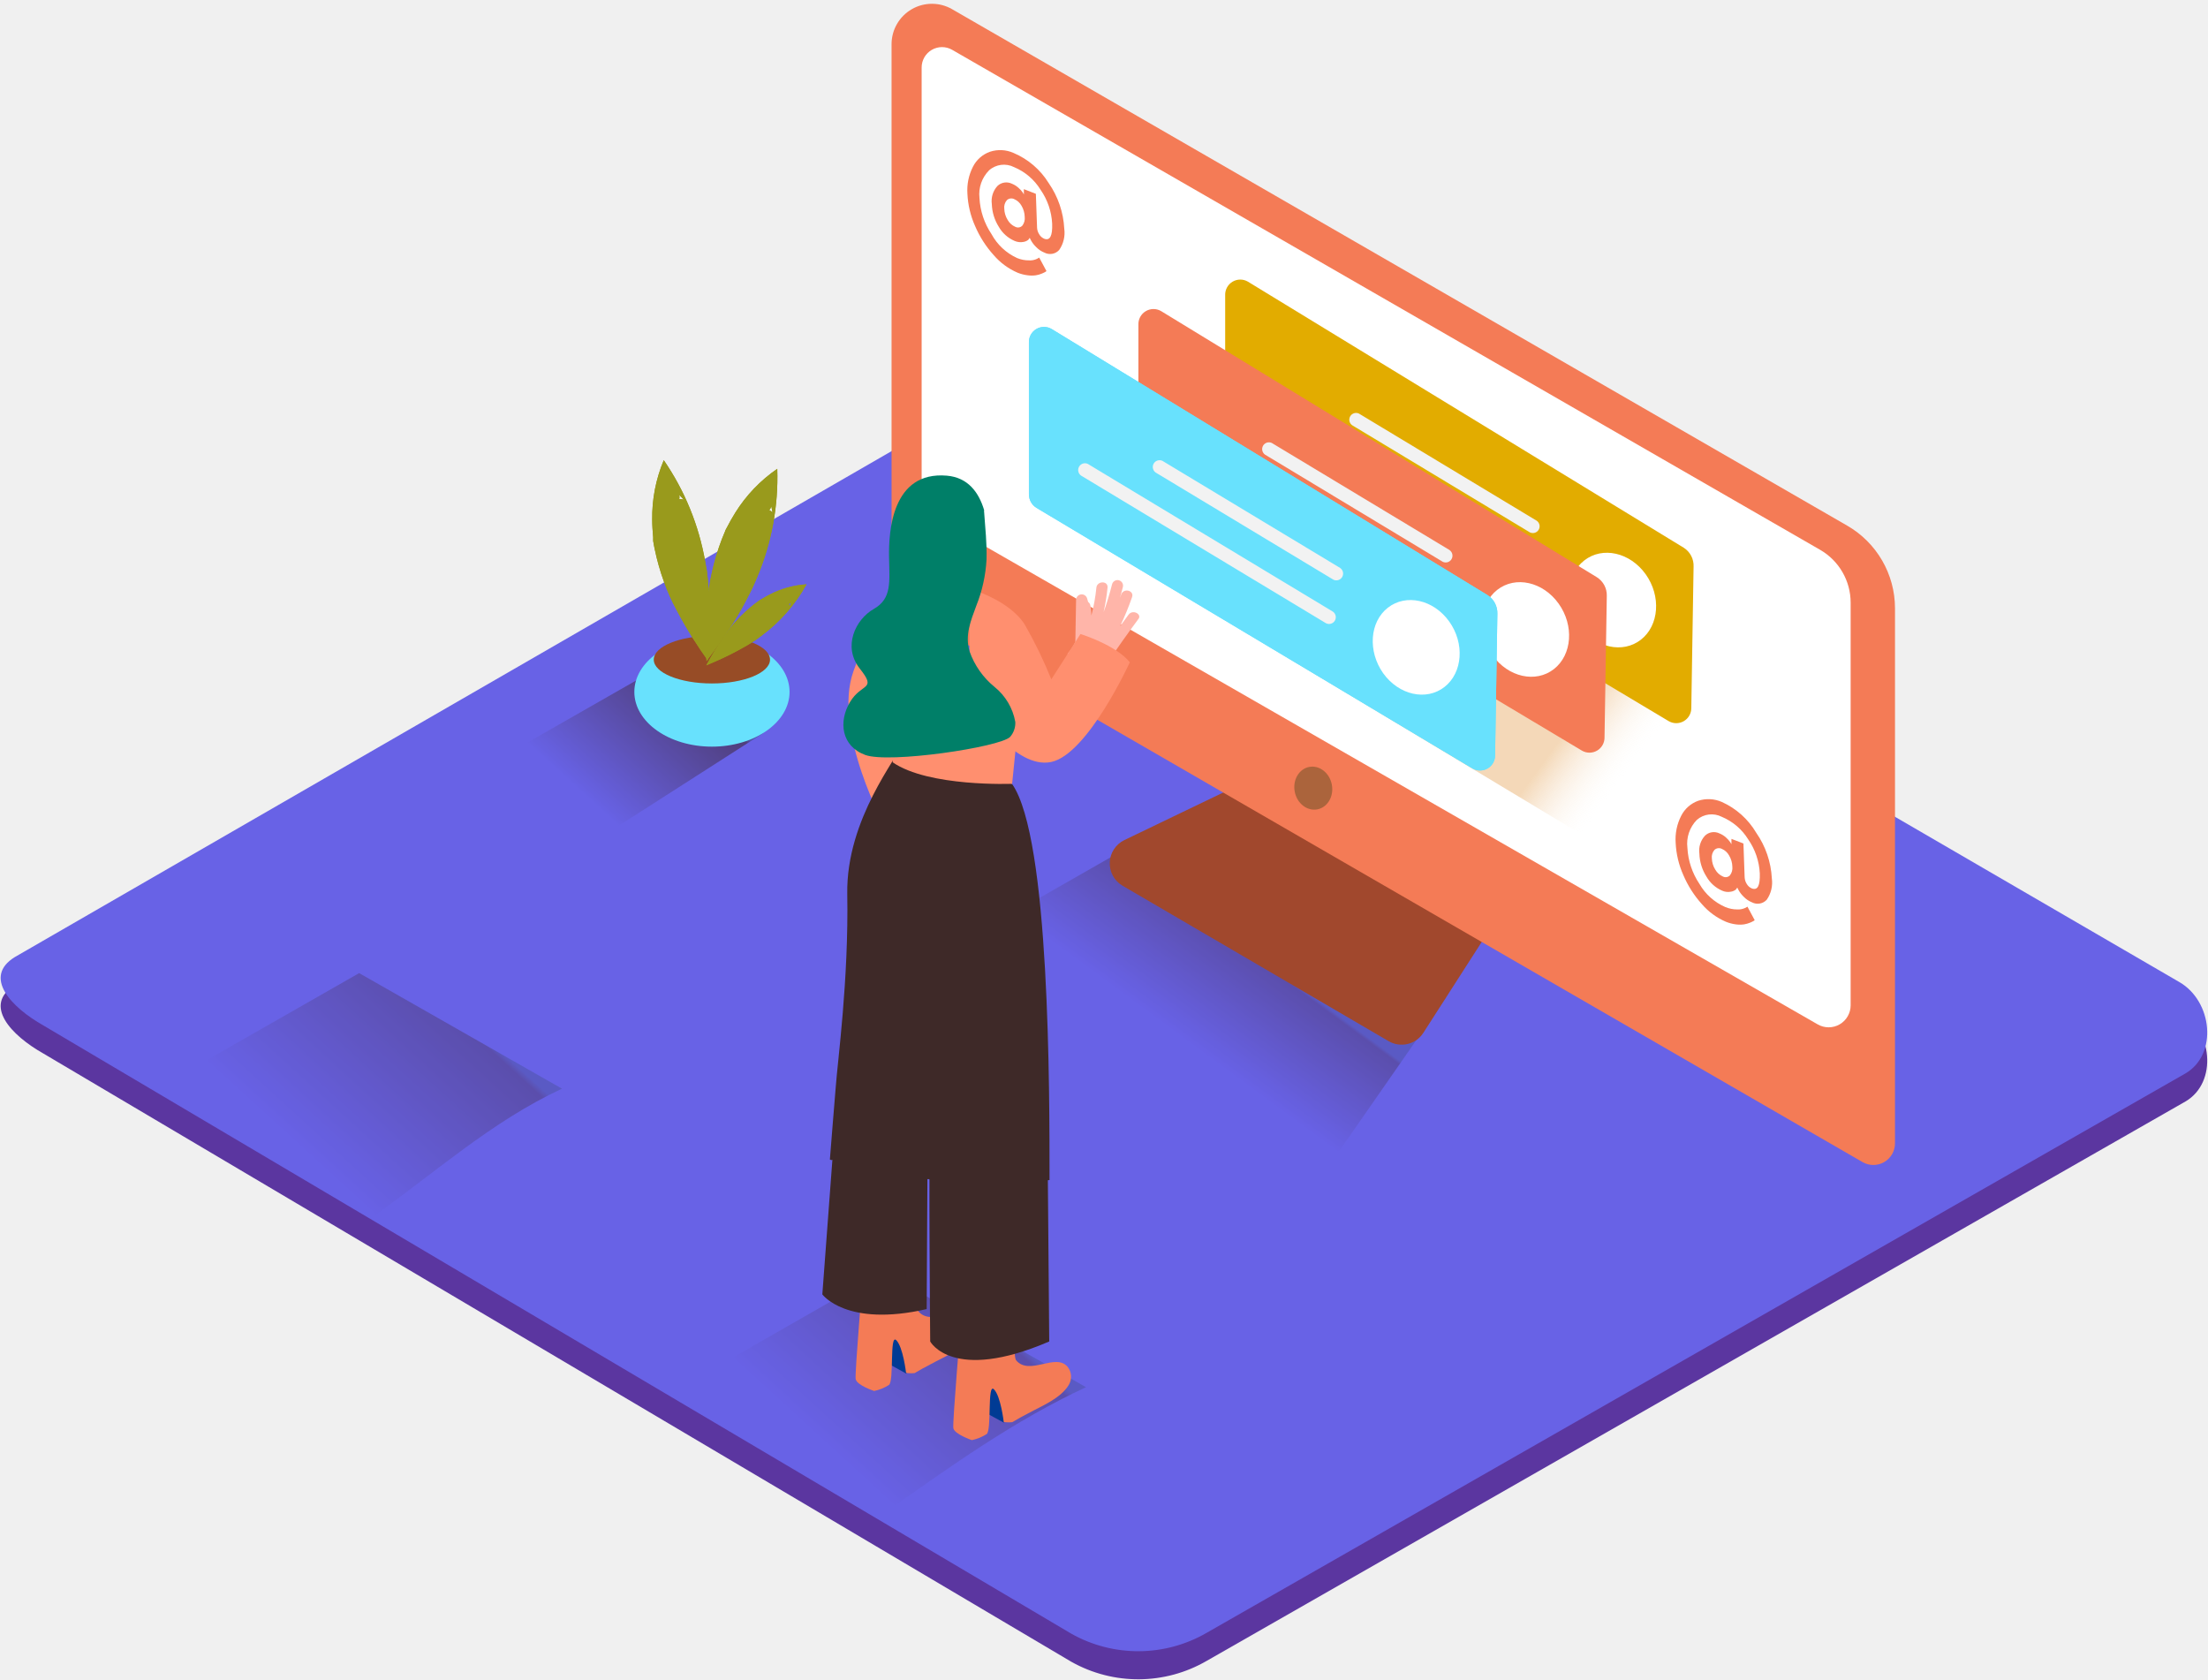
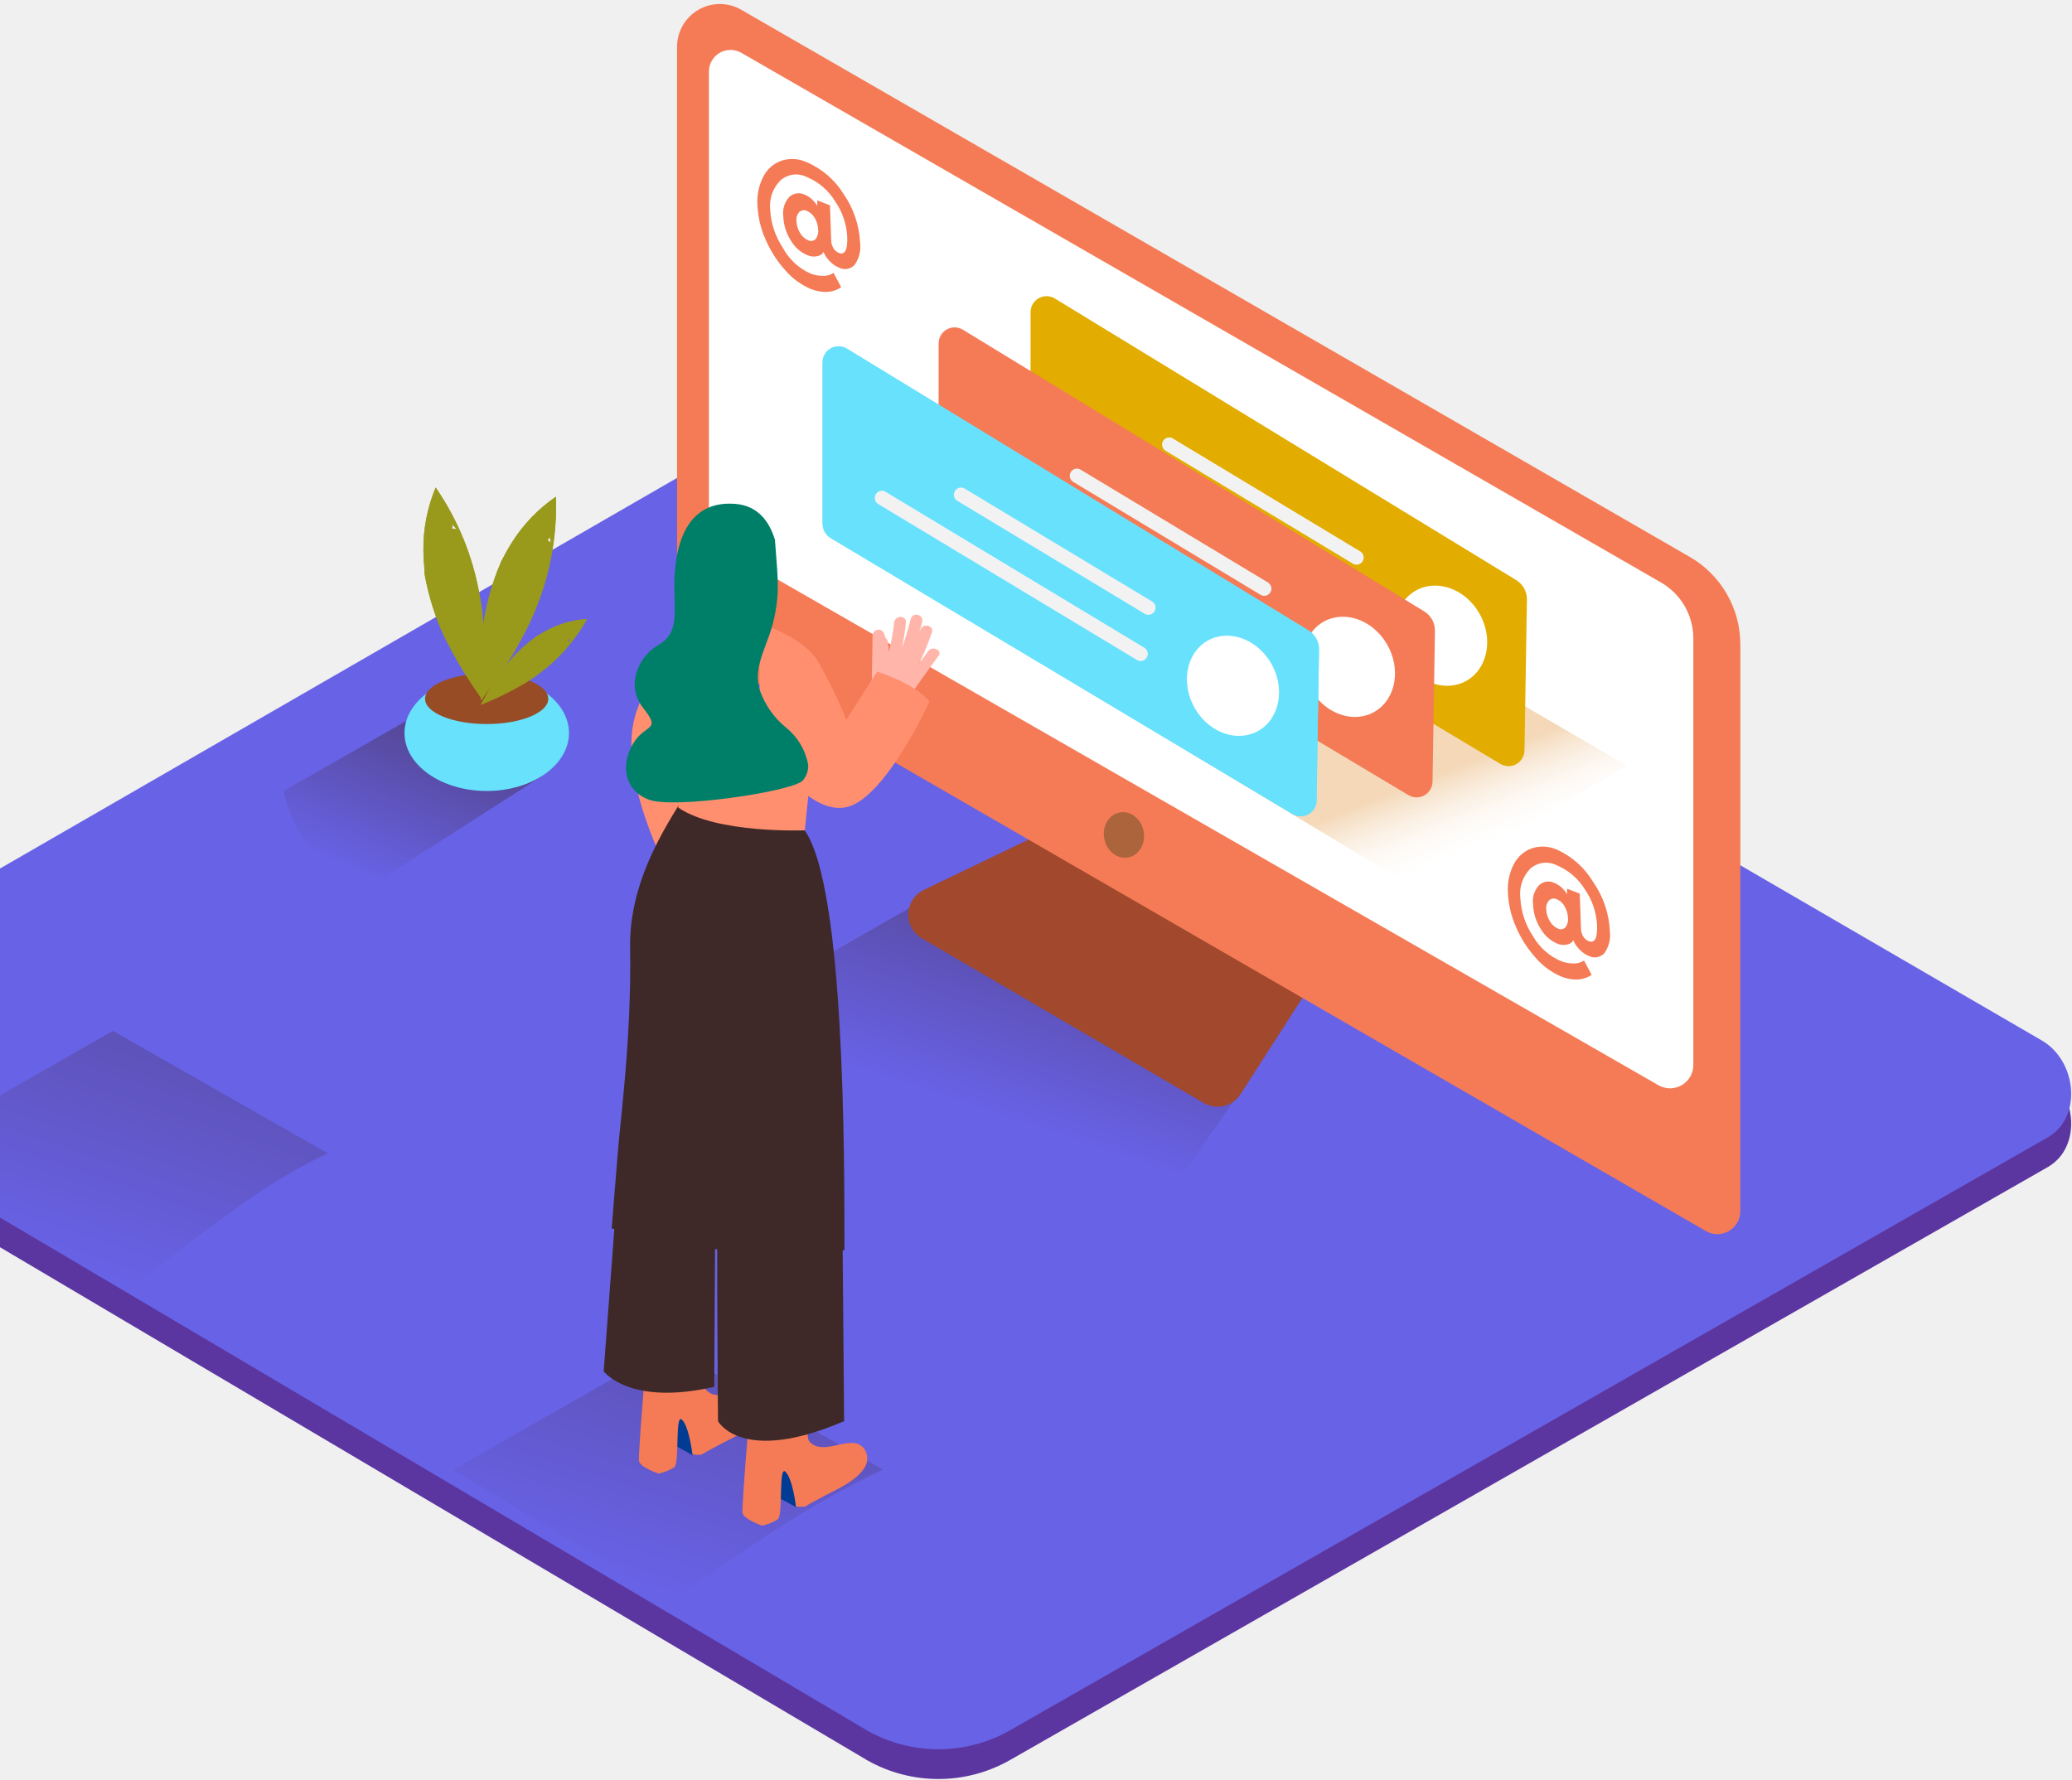
- <svg xmlns="http://www.w3.org/2000/svg" width="472" height="359">
+ <svg xmlns="http://www.w3.org/2000/svg" width="418" height="359" fill="none">
+   <path d="M175.018 355.203-44.687 225.211c-6.995-3.938-12.99-10.389-6.175-14.622L169.625 83.367c3.305-2.052 8.327-3.399 11.696-1.437l230.595 134.007c6.994 4.066 8.25 15.392 1.281 19.496L203.971 354.998a29.181 29.181 0 0 1-28.953.205Z" fill="#5B36A0" />
+   <path d="M175.018 349.203-44.687 219.211c-6.995-3.938-12.99-10.389-6.175-14.622L169.625 77.367c3.305-2.052 8.327-3.399 11.696-1.437l230.595 134.007c6.994 4.066 8.25 15.392 1.281 19.496L203.971 348.998a29.181 29.181 0 0 1-28.953.205Z" fill="#6862E6" />
+   <path d="m193.133 177.693-43.352 24.767s66.783 40.8 80.439 46.546l24.968-35.913" fill="url(#a)" style="mix-blend-mode:multiply" opacity=".25" />
+   <path d="m178.157 296.513-43.365-24.715-43.364 24.767s22.585 13.801 44.171 26.473c13.708-9.71 27.428-19.521 42.558-26.525Z" fill="url(#b)" style="mix-blend-mode:multiply" opacity=".25" />
+   <path d="m84.728 143.883-27.505 15.712s2.331 14.404 15.988 20.15l36.011-23.087" fill="url(#c)" style="mix-blend-mode:multiply" opacity=".46" />
+   <ellipse cx="98.192" cy="147.898" rx="16.59" ry="11.697" fill="#68E1FD" />
+   <ellipse cx="98.179" cy="140.997" rx="12.427" ry="5.092" fill="#974C26" />
+   <path fill-rule="evenodd" clip-rule="evenodd" d="M97.474 125.619c.18 2.296.257 4.591.257 6.887a84.025 84.025 0 0 1-.462 8.607 91.196 91.196 0 0 1-2.985-4.425 82.558 82.558 0 0 1-3.676-6.349 41.955 41.955 0 0 1-2.678-6.003 50.195 50.195 0 0 1-1.96-6.888 34.022 34.022 0 0 1-.346-1.846v-.757c-.102-1.206-.205-2.488-.205-3.771a31.778 31.778 0 0 1 2.473-12.71 54.854 54.854 0 0 1 8.865 21.714c.085.462.166.928.243 1.398 0-.09.18.846.18 1.193l.128 1.167c.06.59.115 1.184.166 1.783Zm-6.264-18.932h-.013.013Zm0 0c.315-.018.631.017.935.103-.307-.342-.62-.676-.935-1 .066.295.066.601 0 .897Z" fill="#999A1C" />
+   <path fill-rule="evenodd" clip-rule="evenodd" d="M105.494 128.338a64.809 64.809 0 0 1-3.498 5.938c-1.55 2.424-3.266 4.759-4.97 7.029-.115-1.68-.115-3.425-.115-5.336 0-2.449.102-4.886.333-7.323.158-2.19.488-4.365.986-6.503a50.156 50.156 0 0 1 2.063-6.862c.23-.59.474-1.167.717-1.744l.064-.206.256-.474a46.284 46.284 0 0 1 1.858-3.284 31.743 31.743 0 0 1 8.967-9.363 54.856 54.856 0 0 1-4.266 23.087l-.55 1.283-.5 1.103-.525 1.064a68.593 68.593 0 0 1-.82 1.591Zm5.393-20.099a2.07 2.07 0 0 1-.435.783c.25.132.478.3.679.5-.069-.41-.15-.838-.244-1.283Z" fill="#999A1C" />
+   <path fill-rule="evenodd" clip-rule="evenodd" d="M105.75 137.919a65.064 65.064 0 0 1-3.843 2.078c-1.614.808-3.267 1.526-4.92 2.219a55.418 55.418 0 0 1 1.653-2.925 84.46 84.46 0 0 1 2.562-3.848 26.51 26.51 0 0 1 2.626-3.193 31.534 31.534 0 0 1 3.331-3.04l.948-.705.103-.09.294-.18c.679-.41 1.358-.808 2.063-1.167a19.934 19.934 0 0 1 7.84-2.168 34.457 34.457 0 0 1-9.736 11.069l-.717.526-.615.436-.628.398-.961.59Zm9.352-9.107a1.284 1.284 0 0 1-.487.283v.012c.086.161.146.334.179.513.112-.265.214-.534.308-.808ZM97.474 125.619c.18 2.296.257 4.591.257 6.887a84.025 84.025 0 0 1-.462 8.607 91.196 91.196 0 0 1-2.985-4.425 82.558 82.558 0 0 1-3.676-6.349 41.955 41.955 0 0 1-2.678-6.003 50.195 50.195 0 0 1-1.96-6.888 34.022 34.022 0 0 1-.346-1.846v-.757c-.102-1.206-.205-2.488-.205-3.771a31.778 31.778 0 0 1 2.473-12.71 54.854 54.854 0 0 1 8.865 21.714c.085.462.166.928.243 1.398 0-.09.18.846.18 1.193l.128 1.167c.06.59.115 1.184.166 1.783Zm-6.264-18.932h-.013.013Zm0 0c.315-.018.631.017.935.103-.307-.342-.62-.676-.935-1 .066.295.066.601 0 .897Z" fill="#999A1C" />
+   <path fill-rule="evenodd" clip-rule="evenodd" d="M105.494 128.338a64.809 64.809 0 0 1-3.498 5.938c-1.55 2.424-3.266 4.759-4.97 7.029-.115-1.68-.115-3.425-.115-5.336 0-2.449.102-4.886.333-7.323.158-2.19.488-4.365.986-6.503a50.156 50.156 0 0 1 2.063-6.862c.23-.59.474-1.167.717-1.744l.064-.206.256-.474a46.284 46.284 0 0 1 1.858-3.284 31.743 31.743 0 0 1 8.967-9.363 54.856 54.856 0 0 1-4.266 23.087l-.55 1.283-.5 1.103-.525 1.064a68.593 68.593 0 0 1-.82 1.591Zm5.393-20.099a2.07 2.07 0 0 1-.435.783c.25.132.478.3.679.5-.069-.41-.15-.838-.244-1.283Z" fill="#999A1C" />
+   <path fill-rule="evenodd" clip-rule="evenodd" d="M105.75 137.919a65.064 65.064 0 0 1-3.843 2.078c-1.614.808-3.267 1.526-4.92 2.219a55.418 55.418 0 0 1 1.653-2.925 84.46 84.46 0 0 1 2.562-3.848 26.51 26.51 0 0 1 2.626-3.193 31.534 31.534 0 0 1 3.331-3.04l.948-.705.103-.09.294-.18c.679-.41 1.358-.808 2.063-1.167a19.934 19.934 0 0 1 7.84-2.168 34.457 34.457 0 0 1-9.736 11.069l-.717.526-.615.436-.628.398-.961.59Zm9.352-9.107a1.284 1.284 0 0 1-.487.283v.012c.086.161.146.334.179.513.112-.265.214-.534.308-.808Z" fill="#999A1C" />
+   <path d="m210.35 168.022-23.994 11.543a5.527 5.527 0 0 0-3.125 4.765 5.53 5.53 0 0 0 2.74 4.996l56.868 33.219a5.517 5.517 0 0 0 7.43-1.782l13.823-21.523" fill="#A1482D" />
+   <path d="M340.854 112.344 149.525 1.962a8.626 8.626 0 0 0-8.627.01 8.645 8.645 0 0 0-4.312 7.48v114.833a7.183 7.183 0 0 0 3.587 6.22L344.146 248.39a4.62 4.62 0 0 0 4.632.003 4.631 4.631 0 0 0 2.312-4.018V130.018a20.398 20.398 0 0 0-10.236-17.674Z" fill="#F47B56" />
+   <path d="m149.537 10.646 185.552 106.879a13.034 13.034 0 0 1 6.521 11.287v86.076a4.71 4.71 0 0 1-2.345 4.065 4.697 4.697 0 0 1-4.688.014L145.348 110.304a4.643 4.643 0 0 1-2.331-4.027V14.429c0-1.555.827-2.992 2.171-3.772a4.35 4.35 0 0 1 4.349-.011Z" fill="#fff" />
+   <ellipse cx="226.738" cy="168.465" rx="4.036" ry="4.617" transform="rotate(-10.9 226.738 168.465)" fill="#AB643C" />
+   <path opacity=".32" d="m199.41 127.427 86.229 51.869 42.596-24.793-76.109-44.353" fill="url(#d)" />
+   <path d="m305.97 117.102-93.224-56.91a3.225 3.225 0 0 0-3.278.028 3.233 3.233 0 0 0-1.565 2.884V95.53a3.403 3.403 0 0 0 1.627 2.924l93.212 55.704c.997.567 2.22.56 3.21-.019a3.222 3.222 0 0 0 1.594-2.79l.487-30.231a4.541 4.541 0 0 0-2.063-4.015Z" fill="#E2AC00" />
+   <path d="M283.667 133.789c3.343 4.681 9.223 5.99 13.118 2.937 3.894-3.053 4.343-9.324.999-13.993-3.344-4.669-9.224-5.99-13.118-2.937-3.895 3.052-4.343 9.311-.999 13.993Z" fill="#fff" />
+   <path d="m274.52 111.318-38.023-22.92a1.447 1.447 0 0 0-1.862.578 1.451 1.451 0 0 0 .402 1.91l38.022 22.92a1.45 1.45 0 0 0 1.461-2.488ZM272.957 120.629l-52.409-31.59a1.447 1.447 0 0 0-1.74.658 1.45 1.45 0 0 0 .343 1.83l52.345 31.603a1.45 1.45 0 0 0 1.461-2.488v-.013Z" fill="#F2F2F2" />
+   <path d="M287.369 123.387 194.196 66.49a3.225 3.225 0 0 0-3.278.028 3.233 3.233 0 0 0-1.565 2.884v32.411a3.4 3.4 0 0 0 1.615 2.938l93.211 55.703a3.21 3.21 0 0 0 3.248-.025 3.22 3.22 0 0 0 1.569-2.848l.487-30.231a4.542 4.542 0 0 0-2.114-3.963Z" fill="#F47B56" />
+   <path d="M265.065 140.074c3.344 4.681 9.224 5.989 13.119 2.937 3.894-3.053 4.342-9.325.999-13.993-3.344-4.669-9.224-5.99-13.118-2.938-3.895 3.053-4.343 9.312-1 13.994Z" fill="#fff" />
+   <path d="m255.918 117.602-38.048-22.92a1.447 1.447 0 0 0-1.862.578 1.451 1.451 0 0 0 .402 1.91l38.022 22.921a1.45 1.45 0 0 0 1.461-2.489h.025ZM254.343 126.978l-52.397-31.642a1.447 1.447 0 0 0-1.862.579 1.451 1.451 0 0 0 .402 1.91l52.409 31.59a1.45 1.45 0 0 0 1.46-2.488l-.012.051Z" fill="#F2F2F2" />
+   <path d="m263.989 127.209-93.198-56.896a3.226 3.226 0 0 0-4.843 2.911v32.412a3.4 3.4 0 0 0 1.627 2.924l93.211 55.704c1.008.58 2.25.57 3.249-.026a3.218 3.218 0 0 0 1.568-2.847l.487-30.231a4.542 4.542 0 0 0-2.101-3.951Z" fill="#68E1FD" />
+   <path d="m263.989 127.209-93.198-56.896a3.226 3.226 0 0 0-4.843 2.911v32.412a3.4 3.4 0 0 0 1.627 2.924l93.211 55.704c1.008.58 2.25.57 3.249-.026a3.218 3.218 0 0 0 1.568-2.847l.487-30.231a4.542 4.542 0 0 0-2.101-3.951Z" fill="#68E1FD" />
+   <path d="M241.673 143.896c3.343 4.681 9.224 5.99 13.118 2.937 3.895-3.053 4.343-9.325.999-13.993-3.343-4.669-9.224-5.99-13.118-2.937-3.895 3.052-4.304 9.311-.999 13.993Z" fill="#fff" />
+   <path d="m232.526 121.425-38.035-22.92a1.45 1.45 0 0 0-1.461 2.489l38.023 22.919a1.448 1.448 0 0 0 1.46-2.488h.013ZM230.95 130.749l-52.409-31.59a1.447 1.447 0 0 0-1.862.578 1.452 1.452 0 0 0 .402 1.91l52.409 31.59a1.446 1.446 0 0 0 1.862-.578 1.451 1.451 0 0 0-.402-1.91Z" fill="#F2F2F2" />
+   <path d="M141.672 124.028a45.395 45.395 0 0 0-13.208 19.38c-4.638 12.827 6.956 33.784 6.956 33.784l18.038-14.301" fill="#FF8F6F" />
+   <path d="m139.724 293.602-4.893-2.706 1.281-7.003s7.289.692 7.93 3.283" fill="#003B94" />
+   <path d="M141.518 293.499c1.102-.679 2.255-1.282 3.395-1.885 2.831-1.552 6.918-3.155 8.66-6.067a3.39 3.39 0 0 0-.231-3.848c-2.562-3.104-8.173 2.001-11.043-1.436-.563-.68-.832-11.467-.832-11.467l-10.915 2.95s-1.845 21.676-1.64 23.01c.205 1.334 3.959 2.565 3.959 2.565a9.67 9.67 0 0 0 3.151-1.282c1.14-.834.102-11.005 1.563-9.581 1.46 1.423 2.101 6.99 2.101 6.99a7.488 7.488 0 0 0 1.832.051Z" fill="#F47B56" />
+   <path d="m160.568 304.081-4.894-2.668 1.281-7.003s7.289.693 7.93 3.284" fill="#003B94" />
+   <path d="M162.412 303.978c1.102-.68 2.255-1.282 3.395-1.885 2.831-1.552 6.918-3.155 8.66-6.067a3.39 3.39 0 0 0-.23-3.848c-2.563-3.104-8.174 2.001-11.043-1.436-.564-.68-.833-11.467-.833-11.467l-10.915 2.95s-1.857 21.753-1.652 23.036c.205 1.282 3.958 2.565 3.958 2.565a9.669 9.669 0 0 0 3.152-1.283c1.14-.833.102-11.004 1.563-9.581 1.46 1.424 2.101 6.991 2.101 6.991a7.486 7.486 0 0 0 1.844.025Z" fill="#F47B56" />
+   <path d="m125.005 233.614-3.216 43.058s5.125 7.08 22.304 3.142l.166-29.026M144.849 242.144c-.372 3.706 0 44.596 0 44.596s4.752 8.901 25.442 0l-.295-34.746" fill="#3E2928" />
+   <path d="M123.403 247.838c1.41.975 1.896-4.04 3.37-3.18a83.733 83.733 0 0 0 16.961 7.49h.128a1.168 1.168 0 0 1 1.576.577 89.545 89.545 0 0 0 11.133 2.565c4.829.77 8.826-2.808 13.784-3.052 0-19.008.09-73.109-7.994-84.652l-23.918-8.055c-.115 1.975-11.606 15.314-11.325 31.578.321 18.328-2.062 35.618-2.472 41.351-.064.975-1.191 14.34-1.243 15.378Z" fill="#3E2928" />
+   <path d="m164.564 145.73-2.203 21.804s-17.845.719-25.532-4.591v-18.496" fill="#FF8F6F" />
+   <path d="m187.252 131.378-1.819 2.488a59.702 59.702 0 0 0 2.562-6.221c.513-1.449-1.806-2.026-2.318-.577l-.269.744c.222-.77.431-1.543.627-2.322a1.194 1.194 0 1 0-2.318-.577 62.377 62.377 0 0 1-1.807 5.952c.392-1.734.674-3.49.846-5.259.154-1.526-2.242-1.462-2.383 0a37.955 37.955 0 0 1-1.076 5.964c0-.684-.064-1.368-.192-2.052a1.213 1.213 0 0 0-.5-.86 9.622 9.622 0 0 0-.23-.795 1.206 1.206 0 0 0-2.345.359l-.154 8.979a10.707 10.707 0 0 1-1.678 2.565 41.339 41.339 0 0 1 3.331 2.565 34.458 34.458 0 0 1 2.716 2.565 65.078 65.078 0 0 0 2.216-2.924c.088-.075.166-.161.231-.257a255.513 255.513 0 0 1 6.61-9.337c.948-1.052-1.14-2.219-2.05-1Z" fill="#FFB5A9" />
+   <path d="M153.24 125.85s8.429 2.27 11.85 7.695a96.485 96.485 0 0 1 5.649 11.659l6.226-9.684s7.559 2.322 10.556 6.042c0 0-8.967 19.623-16.782 21.304-7.814 1.68-16.116-11.518-16.116-11.518s-1.716 5.515-1.383-.372" fill="#FF8F6F" />
+   <path d="M158.595 146.82a17.086 17.086 0 0 1-5.342-7.618c-1.013-3.451.256-6.478 1.434-9.684a31.236 31.236 0 0 0 2.204-9.966c.102-3.36-.282-6.721-.513-10.069a.972.972 0 0 1 0-.436c-1.127-3.783-3.433-6.99-7.981-7.375-11.773-1-12.439 12.057-12.349 17.367.089 5.31.653 8.901-3.254 11.12-3.908 2.219-6.726 8.042-2.998 12.749 3.728 4.707.384 2.989-2.101 7.17s-1.845 9.402 3.254 11.287c5.099 1.885 28.799-1.655 30.976-3.848a4.529 4.529 0 0 0 1.115-3.206 12.448 12.448 0 0 0-4.445-7.491Z" fill="#007F68" />
+   <path fill-rule="evenodd" clip-rule="evenodd" d="M173.506 48.88a18.805 18.805 0 0 0-3.33-9.748 16.29 16.29 0 0 0-7.508-6.438 6.998 6.998 0 0 0-5.047-.257 6.51 6.51 0 0 0-3.638 3.207 11.062 11.062 0 0 0-1.179 5.784 19.022 19.022 0 0 0 1.64 6.888 22.364 22.364 0 0 0 3.971 6.208 14.095 14.095 0 0 0 5.125 3.77 8.567 8.567 0 0 0 2.165.552 6.397 6.397 0 0 0 1.703 0 4.93 4.93 0 0 0 1.282-.36c.259-.101.512-.221.755-.358l.257-.18-1.55-2.886-.513.283a3.417 3.417 0 0 1-1.665.307 6.462 6.462 0 0 1-2.562-.5 11.818 11.818 0 0 1-5.471-5.13 15.303 15.303 0 0 1-2.562-7.696 7.252 7.252 0 0 1 2.063-5.926 4.773 4.773 0 0 1 5.329-.68 12.137 12.137 0 0 1 5.675 4.849 13.887 13.887 0 0 1 2.473 7.247c.094 2.625-.479 3.694-1.717 3.206a2.24 2.24 0 0 1-1.05-.936 2.815 2.815 0 0 1-.462-1.45l-.256-7.208-2.562-1v1.141l-.231-.41a5.404 5.404 0 0 0-.922-1.013 4.638 4.638 0 0 0-1.396-.873 2.739 2.739 0 0 0-3.113.488 4.774 4.774 0 0 0-1.192 3.848 9.69 9.69 0 0 0 1.486 4.86 7.115 7.115 0 0 0 3.357 3.015c.593.269 1.255.35 1.896.23a2.236 2.236 0 0 0 1.05-.448c.12-.132.224-.279.308-.436l.307.603c.296.518.667.99 1.102 1.398a4.91 4.91 0 0 0 1.716 1.154 2.625 2.625 0 0 0 3.178-.551 6.415 6.415 0 0 0 1.088-4.554Zm-8.455-2.527a2.565 2.565 0 0 1-.525 1.899 1.28 1.28 0 0 1-1.486.23 3.448 3.448 0 0 1-1.627-1.462 4.804 4.804 0 0 1-.73-2.385c-.09-.673.116-1.35.563-1.86a1.396 1.396 0 0 1 1.576-.205 3.253 3.253 0 0 1 1.55 1.41c.425.72.659 1.538.679 2.373ZM324.764 187.761a18.74 18.74 0 0 0-3.331-9.748 16.312 16.312 0 0 0-7.354-6.592 7.087 7.087 0 0 0-5.06-.257 6.566 6.566 0 0 0-3.638 3.219 11.006 11.006 0 0 0-1.179 5.772c.11 2.379.667 4.715 1.64 6.888a22.403 22.403 0 0 0 3.971 6.22 14.1 14.1 0 0 0 5.125 3.759 8.57 8.57 0 0 0 2.152.564 6.58 6.58 0 0 0 1.717 0 5.663 5.663 0 0 0 1.281-.359c.26-.103.512-.223.756-.359l.256-.18-1.55-2.886-.513.282a3.532 3.532 0 0 1-1.665.308c-.88 0-1.75-.175-2.562-.513a11.867 11.867 0 0 1-5.535-4.964 15.256 15.256 0 0 1-2.562-7.695 7.251 7.251 0 0 1 2.012-5.964 4.786 4.786 0 0 1 5.329-.667 12.154 12.154 0 0 1 5.662 4.835 13.953 13.953 0 0 1 2.473 7.26c.077 2.629-.449 3.694-1.73 3.206a2.242 2.242 0 0 1-1.05-.936 2.9 2.9 0 0 1-.461-1.449l-.257-7.209-2.562-.987v1.141l-.243-.41a5.557 5.557 0 0 0-.923-1.026 4.576 4.576 0 0 0-1.396-.872 2.724 2.724 0 0 0-3.1.487 4.721 4.721 0 0 0-1.192 3.848 9.66 9.66 0 0 0 1.499 4.874 7.119 7.119 0 0 0 3.357 3.027 3.08 3.08 0 0 0 1.883.218 2.185 2.185 0 0 0 1.05-.449c.118-.134.221-.28.308-.436l.307.602c.299.517.67.988 1.102 1.399a5.052 5.052 0 0 0 1.717 1.154 2.637 2.637 0 0 0 3.177-.552 6.42 6.42 0 0 0 1.089-4.553Zm-8.443-2.527a2.567 2.567 0 0 1-.538 1.899 1.28 1.28 0 0 1-1.486.218 3.478 3.478 0 0 1-1.627-1.475 4.759 4.759 0 0 1-.73-2.373 2.321 2.321 0 0 1 .577-1.86 1.394 1.394 0 0 1 1.575-.192 3.2 3.2 0 0 1 1.538 1.411c.431.718.669 1.535.691 2.372Z" fill="#F47B56" />
+   <path d="m66.139 232.704-43.365-24.703-43.351 24.754s24.122 15.083 45.709 27.756c13.707-9.697 25.89-20.791 41.007-27.807Z" fill="url(#e)" style="mix-blend-mode:multiply" opacity=".25" />
  <defs>
-     <linearGradient x1="61.181%" y1="36.82%" x2="40.788%" y2="55.54%" id="a">
-       <stop stop-color="#78B46A" offset="0%" />
-       <stop stop-color="#7F3500" offset="3%" />
-       <stop stop-color="#FFF" offset="100%" />
+     <linearGradient id="a" x1="192.715" y1="185.543" x2="181.685" y2="218.24" gradientUnits="userSpaceOnUse">
+       <stop stop-color="#78B46A" />
+       <stop offset=".03" stop-color="#7F3500" />
+       <stop offset="1" stop-color="#fff" />
    </linearGradient>
-     <linearGradient x1="82.186%" y1="28.519%" x2="29.852%" y2="62.464%" id="b">
-       <stop stop-color="#78B46A" offset="0%" />
-       <stop stop-color="#7F3500" offset="3%" />
-       <stop stop-color="#FFF" offset="100%" />
+     <linearGradient id="b" x1="120.536" y1="252.477" x2="101.981" y2="310.838" gradientUnits="userSpaceOnUse">
+       <stop stop-color="#78B46A" />
+       <stop offset=".03" stop-color="#7F3500" />
+       <stop offset="1" stop-color="#fff" />
    </linearGradient>
-     <linearGradient x1="80.66%" y1="21.864%" x2="21.557%" y2="66.62%" id="c">
-       <stop stop-color="#78B46A" offset="0%" />
-       <stop stop-color="#7F3500" offset="3%" />
-       <stop stop-color="#FFF" offset="100%" />
+     <linearGradient id="c" x1="74.7" y1="130.002" x2="57.536" y2="169.625" gradientUnits="userSpaceOnUse">
+       <stop stop-color="#78B46A" />
+       <stop offset=".03" stop-color="#7F3500" />
+       <stop offset="1" stop-color="#fff" />
    </linearGradient>
-     <linearGradient x1="81.016%" y1="60.589%" x2="67.462%" y2="55.277%" id="d">
-       <stop stop-color="#FFF" stop-opacity="0" offset="0%" />
-       <stop stop-color="#DC841E" offset="99%" />
+     <linearGradient id="d" x1="315.656" y1="165.452" x2="308.951" y2="148.459" gradientUnits="userSpaceOnUse">
+       <stop stop-color="#fff" stop-opacity=".01" />
+       <stop offset=".99" stop-color="#DC841E" />
    </linearGradient>
-     <linearGradient x1="82.183%" y1="27.537%" x2="29.857%" y2="62.324%" id="e">
-       <stop stop-color="#78B46A" offset="0%" />
-       <stop stop-color="#7F3500" offset="3%" />
-       <stop stop-color="#FFF" offset="100%" />
+     <linearGradient id="e" x1="9.555" y1="188.349" x2="-9.967" y2="246.801" gradientUnits="userSpaceOnUse">
+       <stop stop-color="#78B46A" />
+       <stop offset=".03" stop-color="#7F3500" />
+       <stop offset="1" stop-color="#fff" />
    </linearGradient>
  </defs>
-   <g fill-rule="nonzero" fill="none">
-     <path d="M229.018 355.203L9.313 225.211c-6.995-3.938-12.99-10.39-6.175-14.622L223.625 83.367c3.305-2.052 8.327-3.399 11.696-1.437l230.595 134.007c6.994 4.066 8.25 15.392 1.28 19.496L257.972 354.998a29.178 29.178 0 01-28.953.205z" fill="#5B36A0" />
-     <path d="M229.018 349.203L9.313 219.211c-6.995-3.938-12.99-10.39-6.175-14.622L223.625 77.367c3.305-2.052 8.327-3.399 11.696-1.437l230.595 134.007c6.994 4.066 8.25 15.392 1.28 19.496L257.972 348.998a29.178 29.178 0 01-28.953.205z" fill="#6862E6" />
-     <path d="M247.133 177.693L203.78 202.46s66.783 40.8 80.439 46.546l24.968-35.913" fill="url(#a)" opacity=".25" style="mix-blend-mode:multiply" />
-     <path d="M232.157 296.513l-43.365-24.715-43.364 24.767s22.585 13.8 44.171 26.473c13.708-9.71 27.428-19.521 42.558-26.525z" fill="url(#b)" opacity=".25" style="mix-blend-mode:multiply" />
-     <path d="M138.728 143.883l-27.505 15.712s2.331 14.404 15.988 20.15l36.01-23.087" fill="url(#c)" opacity=".46" style="mix-blend-mode:multiply" />
-     <ellipse fill="#68E1FD" cx="152.192" cy="147.898" rx="16.59" ry="11.697" />
-     <ellipse fill="#974C26" cx="152.179" cy="140.997" rx="12.426" ry="5.092" />
-     <path d="M151.73 132.506c0-2.296-.076-4.591-.256-6.887-.051-.599-.106-1.193-.166-1.783l-.128-1.167c0-.347-.18-1.283-.18-1.193-.077-.47-.158-.936-.243-1.398a54.855 54.855 0 00-8.865-21.715 31.778 31.778 0 00-2.473 12.71c0 1.284.103 2.566.205 3.772v.757c.103.615.218 1.282.346 1.846a50.222 50.222 0 001.96 6.888 41.928 41.928 0 002.678 6.003 82.454 82.454 0 003.676 6.349 90.88 90.88 0 002.985 4.425c.308-2.86.449-5.734.461-8.607zm-6.52-25.819a2.067 2.067 0 000-.897c.316.324.628.658.935 1a2.84 2.84 0 00-.948-.103h.013z" fill="#999A1C" />
-     <path d="M155.996 134.276a65.015 65.015 0 003.498-5.938c.282-.53.555-1.06.82-1.59l.525-1.065.5-1.103.55-1.283a54.876 54.876 0 004.266-23.087 31.728 31.728 0 00-8.967 9.363 45.938 45.938 0 00-1.858 3.284l-.256.474-.064.206c-.243.577-.487 1.154-.717 1.744a50.22 50.22 0 00-2.063 6.862 41.95 41.95 0 00-.986 6.503 77.621 77.621 0 00-.333 7.323c0 1.911 0 3.656.115 5.336 1.704-2.27 3.42-4.605 4.97-7.029zm8.456-25.254c.2-.226.349-.493.435-.783.094.445.175.873.244 1.283-.2-.2-.43-.368-.68-.5z" fill="#999A1C" />
-     <path d="M155.907 139.997a64.687 64.687 0 003.843-2.078l.96-.59.629-.398.615-.436.717-.526a34.464 34.464 0 009.736-11.069 19.928 19.928 0 00-7.84 2.168c-.705.36-1.384.757-2.063 1.167l-.294.18-.103.09-.948.705a31.541 31.541 0 00-3.33 3.04 26.351 26.351 0 00-2.627 3.193 83.516 83.516 0 00-2.562 3.848 55.792 55.792 0 00-1.653 2.925c1.653-.693 3.306-1.411 4.92-2.22zm12.708-10.902a1.28 1.28 0 00.487-.283c-.094.274-.196.543-.308.808a1.797 1.797 0 00-.179-.513v-.012zM151.73 132.506c0-2.296-.076-4.591-.256-6.887-.051-.599-.106-1.193-.166-1.783l-.128-1.167c0-.347-.18-1.283-.18-1.193-.077-.47-.158-.936-.243-1.398a54.855 54.855 0 00-8.865-21.715 31.778 31.778 0 00-2.473 12.71c0 1.284.103 2.566.205 3.772v.757c.103.615.218 1.282.346 1.846a50.222 50.222 0 001.96 6.888 41.928 41.928 0 002.678 6.003 82.454 82.454 0 003.676 6.349 90.88 90.88 0 002.985 4.425c.308-2.86.449-5.734.461-8.607zm-6.52-25.819a2.067 2.067 0 000-.897c.316.324.628.658.935 1a2.84 2.84 0 00-.948-.103h.013z" fill="#999A1C" />
-     <path d="M155.996 134.276a65.015 65.015 0 003.498-5.938c.282-.53.555-1.06.82-1.59l.525-1.065.5-1.103.55-1.283a54.876 54.876 0 004.266-23.087 31.728 31.728 0 00-8.967 9.363 45.938 45.938 0 00-1.858 3.284l-.256.474-.064.206c-.243.577-.487 1.154-.717 1.744a50.22 50.22 0 00-2.063 6.862 41.95 41.95 0 00-.986 6.503 77.621 77.621 0 00-.333 7.323c0 1.911 0 3.656.115 5.336 1.704-2.27 3.42-4.605 4.97-7.029zm8.456-25.254c.2-.226.349-.493.435-.783.094.445.175.873.244 1.283-.2-.2-.43-.368-.68-.5z" fill="#999A1C" />
-     <path d="M155.907 139.997a64.687 64.687 0 003.843-2.078l.96-.59.629-.398.615-.436.717-.526a34.464 34.464 0 009.736-11.069 19.928 19.928 0 00-7.84 2.168c-.705.36-1.384.757-2.063 1.167l-.294.18-.103.09-.948.705a31.541 31.541 0 00-3.33 3.04 26.351 26.351 0 00-2.627 3.193 83.516 83.516 0 00-2.562 3.848 55.792 55.792 0 00-1.653 2.925c1.653-.693 3.306-1.411 4.92-2.22zm12.708-10.902a1.28 1.28 0 00.487-.283c-.094.274-.196.543-.308.808a1.797 1.797 0 00-.179-.513v-.012z" fill="#999A1C" />
-     <path d="M264.35 168.022l-23.994 11.543a5.53 5.53 0 00-.384 9.76l56.867 33.22a5.518 5.518 0 007.43-1.782l13.823-21.523" fill="#A1482D" />
-     <path d="M394.854 112.344L203.524 1.962a8.626 8.626 0 00-8.626.01 8.644 8.644 0 00-4.312 7.48v114.833a7.184 7.184 0 003.587 6.22L398.146 248.39a4.62 4.62 0 004.632.003 4.631 4.631 0 002.312-4.018V130.018a20.398 20.398 0 00-10.236-17.674z" fill="#F47B56" />
-     <path d="M203.537 10.646l185.552 106.88a13.034 13.034 0 016.52 11.286v86.076a4.708 4.708 0 01-2.344 4.065 4.697 4.697 0 01-4.688.014L199.348 110.304a4.643 4.643 0 01-2.331-4.027V14.429c0-1.555.827-2.992 2.171-3.772a4.351 4.351 0 014.35-.011z" fill="#FFF" />
-     <ellipse fill="#AB643C" transform="rotate(-10.9 280.738 168.465)" cx="280.738" cy="168.465" rx="4.036" ry="4.617" />
-     <path fill="url(#d)" opacity=".32" d="M253.41 127.427l86.23 51.869 42.595-24.793-76.109-44.353" />
-     <path d="M359.97 117.102l-93.224-56.91a3.225 3.225 0 00-3.278.028 3.233 3.233 0 00-1.565 2.884V95.53a3.4 3.4 0 001.627 2.924l93.212 55.704c.997.567 2.22.56 3.21-.02a3.22 3.22 0 001.594-2.79l.487-30.23a4.542 4.542 0 00-2.063-4.015z" fill="#E2AC00" />
-     <path d="M337.667 133.789c3.343 4.681 9.223 5.99 13.118 2.937 3.894-3.053 4.343-9.324 1-13.993-3.345-4.669-9.225-5.99-13.12-2.937-3.894 3.052-4.342 9.311-.998 13.993z" fill="#FFF" />
-     <path d="M328.52 111.318l-38.023-22.92a1.447 1.447 0 00-1.862.578 1.45 1.45 0 00.402 1.91l38.022 22.92a1.447 1.447 0 001.862-.578 1.45 1.45 0 00-.401-1.91zM326.957 120.63l-52.41-31.591a1.45 1.45 0 00-1.396 2.488l52.345 31.603a1.447 1.447 0 001.862-.578 1.45 1.45 0 00-.401-1.91v-.013z" fill="#F2F2F2" />
-     <path d="M341.369 123.387L248.196 66.49a3.225 3.225 0 00-3.278.028 3.233 3.233 0 00-1.565 2.884v32.411a3.4 3.4 0 001.615 2.938l93.211 55.703c1.008.58 2.25.57 3.248-.025a3.22 3.22 0 001.569-2.848l.487-30.23a4.542 4.542 0 00-2.114-3.964z" fill="#F47B56" />
-     <path d="M319.065 140.074c3.344 4.681 9.224 5.99 13.119 2.937 3.894-3.053 4.342-9.325.999-13.993-3.344-4.67-9.224-5.99-13.118-2.938-3.895 3.053-4.343 9.312-1 13.994z" fill="#FFF" />
-     <path d="M309.918 117.602l-38.048-22.92a1.447 1.447 0 00-1.862.578 1.45 1.45 0 00.402 1.91l38.022 22.92a1.447 1.447 0 001.862-.578 1.45 1.45 0 00-.401-1.91h.025zM308.343 126.978l-52.397-31.642a1.447 1.447 0 00-1.862.579 1.45 1.45 0 00.402 1.91l52.409 31.59a1.447 1.447 0 001.862-.578 1.45 1.45 0 00-.402-1.91l-.012.051z" fill="#F2F2F2" />
-     <path d="M317.99 127.21l-93.2-56.897a3.225 3.225 0 00-3.278.027 3.233 3.233 0 00-1.564 2.884v32.412a3.4 3.4 0 001.627 2.924l93.211 55.704c1.008.58 2.25.57 3.249-.026a3.22 3.22 0 001.568-2.847l.487-30.231a4.542 4.542 0 00-2.1-3.95z" fill="#68E1FD" />
-     <path d="M317.99 127.21l-93.2-56.897a3.225 3.225 0 00-3.278.027 3.233 3.233 0 00-1.564 2.884v32.412a3.4 3.4 0 001.627 2.924l93.211 55.704c1.008.58 2.25.57 3.249-.026a3.22 3.22 0 001.568-2.847l.487-30.231a4.542 4.542 0 00-2.1-3.95z" fill="#68E1FD" />
-     <path d="M295.673 143.896c3.343 4.681 9.224 5.99 13.118 2.937 3.895-3.053 4.343-9.325 1-13.993-3.344-4.669-9.225-5.99-13.119-2.937-3.894 3.052-4.304 9.311-1 13.993z" fill="#FFF" />
-     <path d="M286.526 121.425l-38.035-22.92a1.447 1.447 0 00-1.862.578 1.45 1.45 0 00.401 1.91l38.023 22.92a1.447 1.447 0 001.862-.578 1.45 1.45 0 00-.402-1.91h.013zM284.95 130.75l-52.409-31.592a1.447 1.447 0 00-1.862.579 1.45 1.45 0 00.402 1.91l52.409 31.59a1.447 1.447 0 001.862-.578 1.45 1.45 0 00-.402-1.91z" fill="#F2F2F2" />
-     <path d="M195.672 124.028a45.406 45.406 0 00-13.208 19.38c-4.638 12.827 6.956 33.784 6.956 33.784l18.038-14.3" fill="#FF8F6F" />
-     <path d="M193.724 293.602l-4.893-2.706 1.28-7.003s7.29.692 7.93 3.283" fill="#003B94" />
-     <path d="M195.518 293.5c1.102-.68 2.255-1.283 3.395-1.886 2.83-1.552 6.918-3.155 8.66-6.067a3.39 3.39 0 00-.23-3.848c-2.563-3.104-8.174 2.001-11.044-1.436-.563-.68-.832-11.467-.832-11.467l-10.915 2.95s-1.845 21.676-1.64 23.01c.205 1.334 3.959 2.566 3.959 2.566a9.666 9.666 0 003.151-1.283c1.14-.834.102-11.005 1.563-9.581 1.46 1.424 2.1 6.99 2.1 6.99.607.092 1.222.11 1.833.051z" fill="#F47B56" />
-     <path d="M214.568 304.08l-4.894-2.667 1.28-7.003s7.29.693 7.93 3.283" fill="#003B94" />
-     <path d="M216.412 303.978c1.102-.68 2.255-1.282 3.395-1.885 2.831-1.552 6.918-3.155 8.66-6.067a3.39 3.39 0 00-.23-3.848c-2.563-3.104-8.174 2.001-11.043-1.436-.564-.68-.833-11.467-.833-11.467l-10.915 2.95s-1.857 21.753-1.652 23.036c.205 1.282 3.958 2.565 3.958 2.565a9.666 9.666 0 003.152-1.283c1.14-.833.102-11.004 1.563-9.58 1.46 1.423 2.1 6.99 2.1 6.99a7.498 7.498 0 001.845.025z" fill="#F47B56" />
-     <path d="M179.005 233.614l-3.216 43.058s5.125 7.08 22.304 3.142l.166-29.026M198.849 242.144c-.372 3.706 0 44.596 0 44.596s4.752 8.901 25.442 0l-.295-34.746" fill="#3E2928" />
-     <path d="M177.403 247.838c1.41.975 1.896-4.04 3.37-3.18a83.77 83.77 0 0016.961 7.49h.128a1.165 1.165 0 011.576.577 89.585 89.585 0 0011.133 2.565c4.83.77 8.826-2.808 13.784-3.052 0-19.008.09-73.109-7.994-84.652l-23.918-8.055c-.115 1.975-11.606 15.314-11.325 31.578.32 18.328-2.062 35.618-2.472 41.351-.064.975-1.191 14.34-1.243 15.378z" fill="#3E2928" />
-     <path d="M218.564 145.73l-2.203 21.804s-17.845.719-25.532-4.591v-18.496" fill="#FF8F6F" />
-     <path d="M241.252 131.378l-1.819 2.488c.97-2.024 1.826-4.1 2.562-6.22.513-1.45-1.806-2.027-2.318-.578l-.27.744c.223-.77.432-1.543.628-2.322a1.195 1.195 0 10-2.319-.577 62.236 62.236 0 01-1.806 5.952 42.54 42.54 0 00.846-5.26c.154-1.525-2.242-1.461-2.383 0a37.916 37.916 0 01-1.076 5.965c0-.684-.064-1.368-.192-2.052a1.206 1.206 0 00-.5-.86 9.29 9.29 0 00-.23-.795 1.204 1.204 0 00-2.345.36l-.154 8.978c-.433.93-.999 1.795-1.678 2.565a41.64 41.64 0 013.331 2.565 34.337 34.337 0 012.716 2.565 65.716 65.716 0 002.216-2.924c.088-.075.166-.161.23-.257a255.44 255.44 0 016.611-9.337c.948-1.052-1.14-2.219-2.05-1z" fill="#FFB5A9" />
-     <path d="M207.24 125.85s8.43 2.27 11.85 7.695a96.553 96.553 0 015.65 11.66l6.225-9.685s7.559 2.322 10.556 6.042c0 0-8.967 19.623-16.782 21.304-7.814 1.68-16.116-11.518-16.116-11.518s-1.716 5.515-1.383-.372" fill="#FF8F6F" />
-     <path d="M212.595 146.82a17.097 17.097 0 01-5.342-7.618c-1.013-3.45.256-6.478 1.434-9.684a31.237 31.237 0 002.204-9.966c.102-3.36-.282-6.72-.513-10.069a.976.976 0 010-.436c-1.127-3.783-3.433-6.99-7.98-7.375-11.774-1-12.44 12.057-12.35 17.367.09 5.31.653 8.901-3.254 11.12-3.908 2.219-6.726 8.042-2.998 12.75 3.728 4.706.384 2.988-2.101 7.169-2.485 4.181-1.845 9.402 3.254 11.287 5.099 1.885 28.799-1.655 30.976-3.848a4.531 4.531 0 001.115-3.206 12.444 12.444 0 00-4.445-7.49z" fill="#007F68" />
-     <path d="M224.176 39.132a18.805 18.805 0 013.33 9.748 6.419 6.419 0 01-1.088 4.553 2.624 2.624 0 01-3.178.552 4.906 4.906 0 01-1.716-1.154 5.989 5.989 0 01-1.102-1.398l-.307-.603a2.13 2.13 0 01-.308.436 2.24 2.24 0 01-1.05.449 3.186 3.186 0 01-1.896-.231 7.113 7.113 0 01-3.357-3.014 9.692 9.692 0 01-1.486-4.861 4.775 4.775 0 011.192-3.848 2.739 2.739 0 013.113-.488c.513.205.986.5 1.396.873.35.297.659.637.922 1.013l.23.41v-1.141l2.563 1 .256 7.209c.018.516.178 1.017.462 1.449.24.417.609.745 1.05.936 1.238.488 1.81-.581 1.717-3.206a13.889 13.889 0 00-2.473-7.247 12.136 12.136 0 00-5.675-4.848 4.774 4.774 0 00-5.33.68 7.252 7.252 0 00-2.062 5.925 15.3 15.3 0 002.562 7.696 11.817 11.817 0 005.47 5.13c.812.34 1.684.51 2.563.5a3.417 3.417 0 001.665-.307l.513-.283 1.55 2.886-.257.18a6.133 6.133 0 01-.755.359c-.41.177-.84.298-1.282.36a6.398 6.398 0 01-1.703 0 8.575 8.575 0 01-2.165-.552 14.093 14.093 0 01-5.125-3.771 22.36 22.36 0 01-3.971-6.208 19.027 19.027 0 01-1.64-6.888c-.138-2 .27-3.999 1.179-5.784a6.51 6.51 0 013.638-3.207 7 7 0 015.047.257 16.288 16.288 0 017.508 6.438zm-5.65 9.12c.42-.538.61-1.221.525-1.899a4.904 4.904 0 00-.679-2.372 3.255 3.255 0 00-1.55-1.411 1.395 1.395 0 00-1.576.205 2.35 2.35 0 00-.563 1.86c.029.846.28 1.669.73 2.385.37.652.94 1.165 1.627 1.463a1.28 1.28 0 001.486-.231M375.433 178.013a18.74 18.74 0 013.33 9.748 6.419 6.419 0 01-1.088 4.553 2.637 2.637 0 01-3.177.552 5.047 5.047 0 01-1.717-1.154 6.207 6.207 0 01-1.102-1.399l-.307-.602c-.087.156-.19.302-.308.436-.304.24-.666.395-1.05.449a3.071 3.071 0 01-1.883-.218 7.113 7.113 0 01-3.357-3.027 9.653 9.653 0 01-1.499-4.874 4.724 4.724 0 011.192-3.848 2.726 2.726 0 013.1-.487c.514.204.987.499 1.396.872.35.302.66.647.923 1.026l.243.41v-1.141l2.562.987.257 7.209c.022.515.181 1.015.46 1.449.242.417.61.745 1.051.936 1.281.488 1.807-.577 1.73-3.206a13.953 13.953 0 00-2.473-7.26 12.161 12.161 0 00-5.662-4.835 4.787 4.787 0 00-5.33.667 7.252 7.252 0 00-2.01 5.964 15.25 15.25 0 002.561 7.695 11.868 11.868 0 005.535 4.964 6.668 6.668 0 002.562.513 3.545 3.545 0 001.665-.308l.513-.282 1.55 2.886-.256.18a6.133 6.133 0 01-.756.359c-.412.17-.842.29-1.281.359a6.526 6.526 0 01-1.717 0 8.55 8.55 0 01-2.152-.564 14.093 14.093 0 01-5.125-3.759 22.41 22.41 0 01-3.97-6.22 18.988 18.988 0 01-1.64-6.888 11.003 11.003 0 011.178-5.772 6.562 6.562 0 013.638-3.219 7.09 7.09 0 015.06.257 16.315 16.315 0 017.354 6.592zm-5.65 9.12a2.567 2.567 0 00.538-1.899 4.865 4.865 0 00-.691-2.372 3.204 3.204 0 00-1.538-1.411 1.395 1.395 0 00-1.575.192 2.323 2.323 0 00-.577 1.86c.03.842.281 1.66.73 2.373.369.655.94 1.172 1.627 1.475a1.28 1.28 0 001.486-.218" fill="#F47B56" />
-     <path d="M120.139 232.704L76.774 208l-43.351 24.754s24.122 15.083 45.709 27.756c13.707-9.697 25.89-20.791 41.007-27.807z" fill="url(#e)" opacity=".25" style="mix-blend-mode:multiply" />
-   </g>
</svg>
